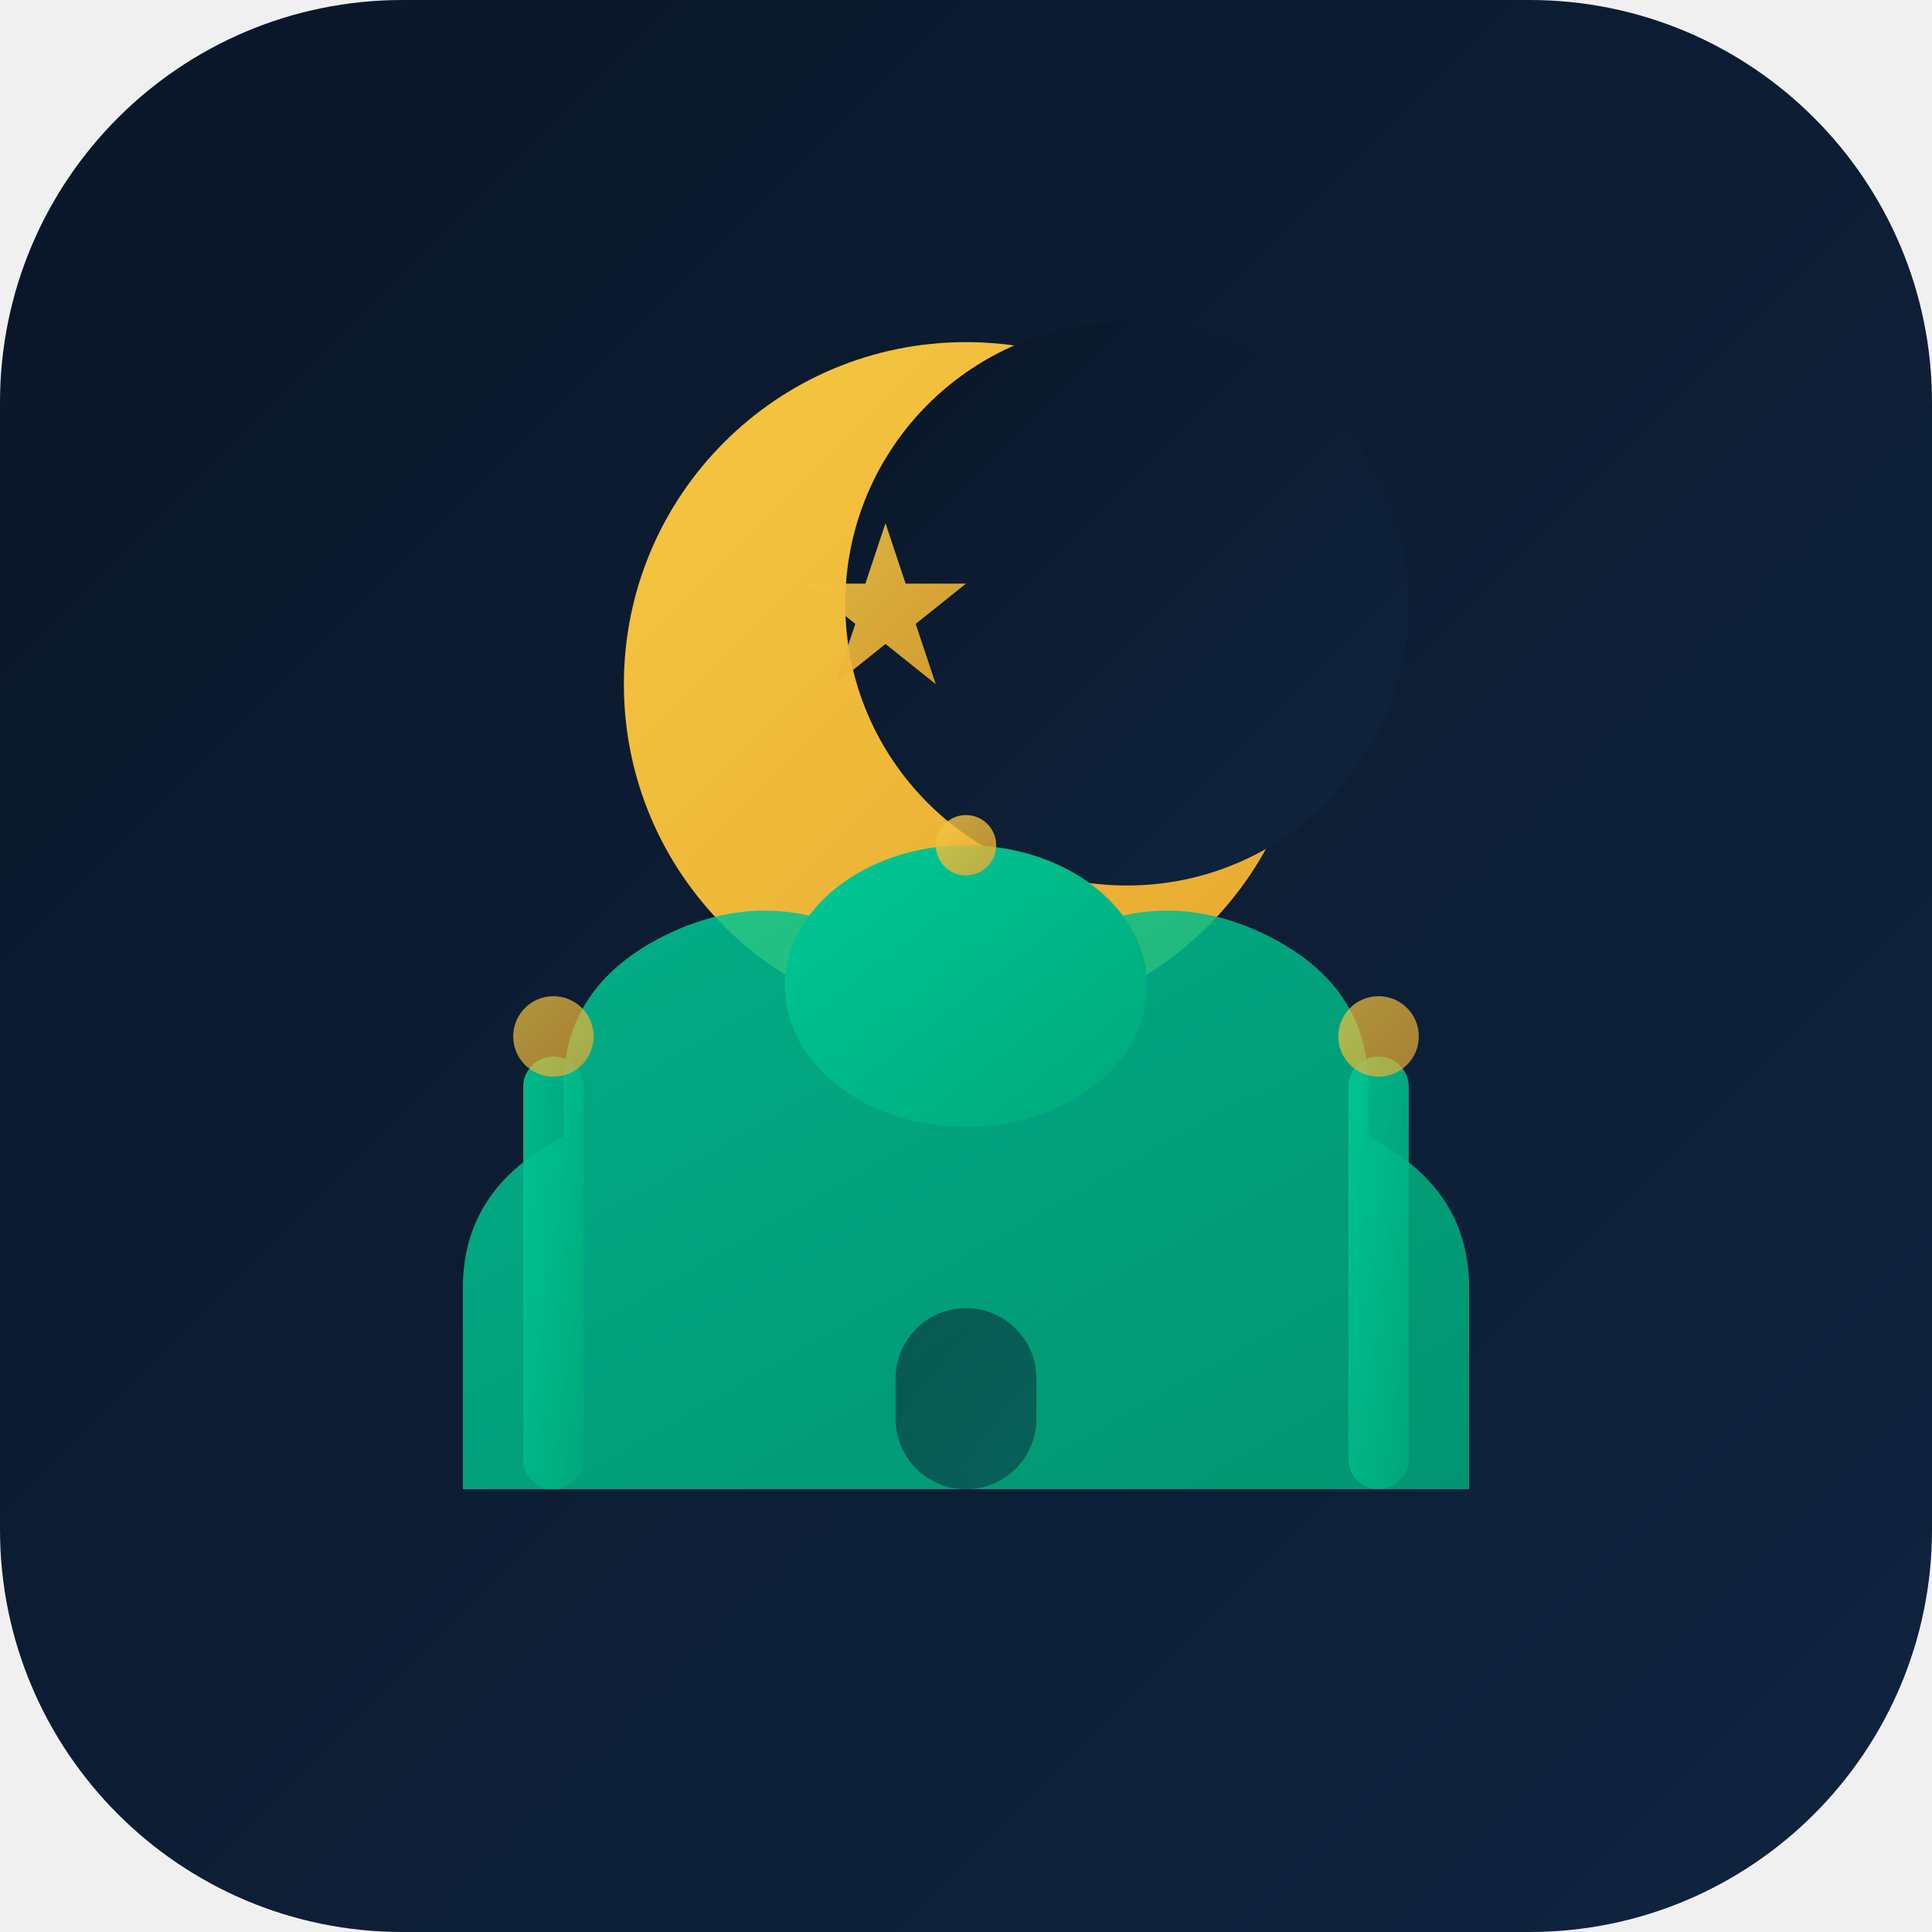
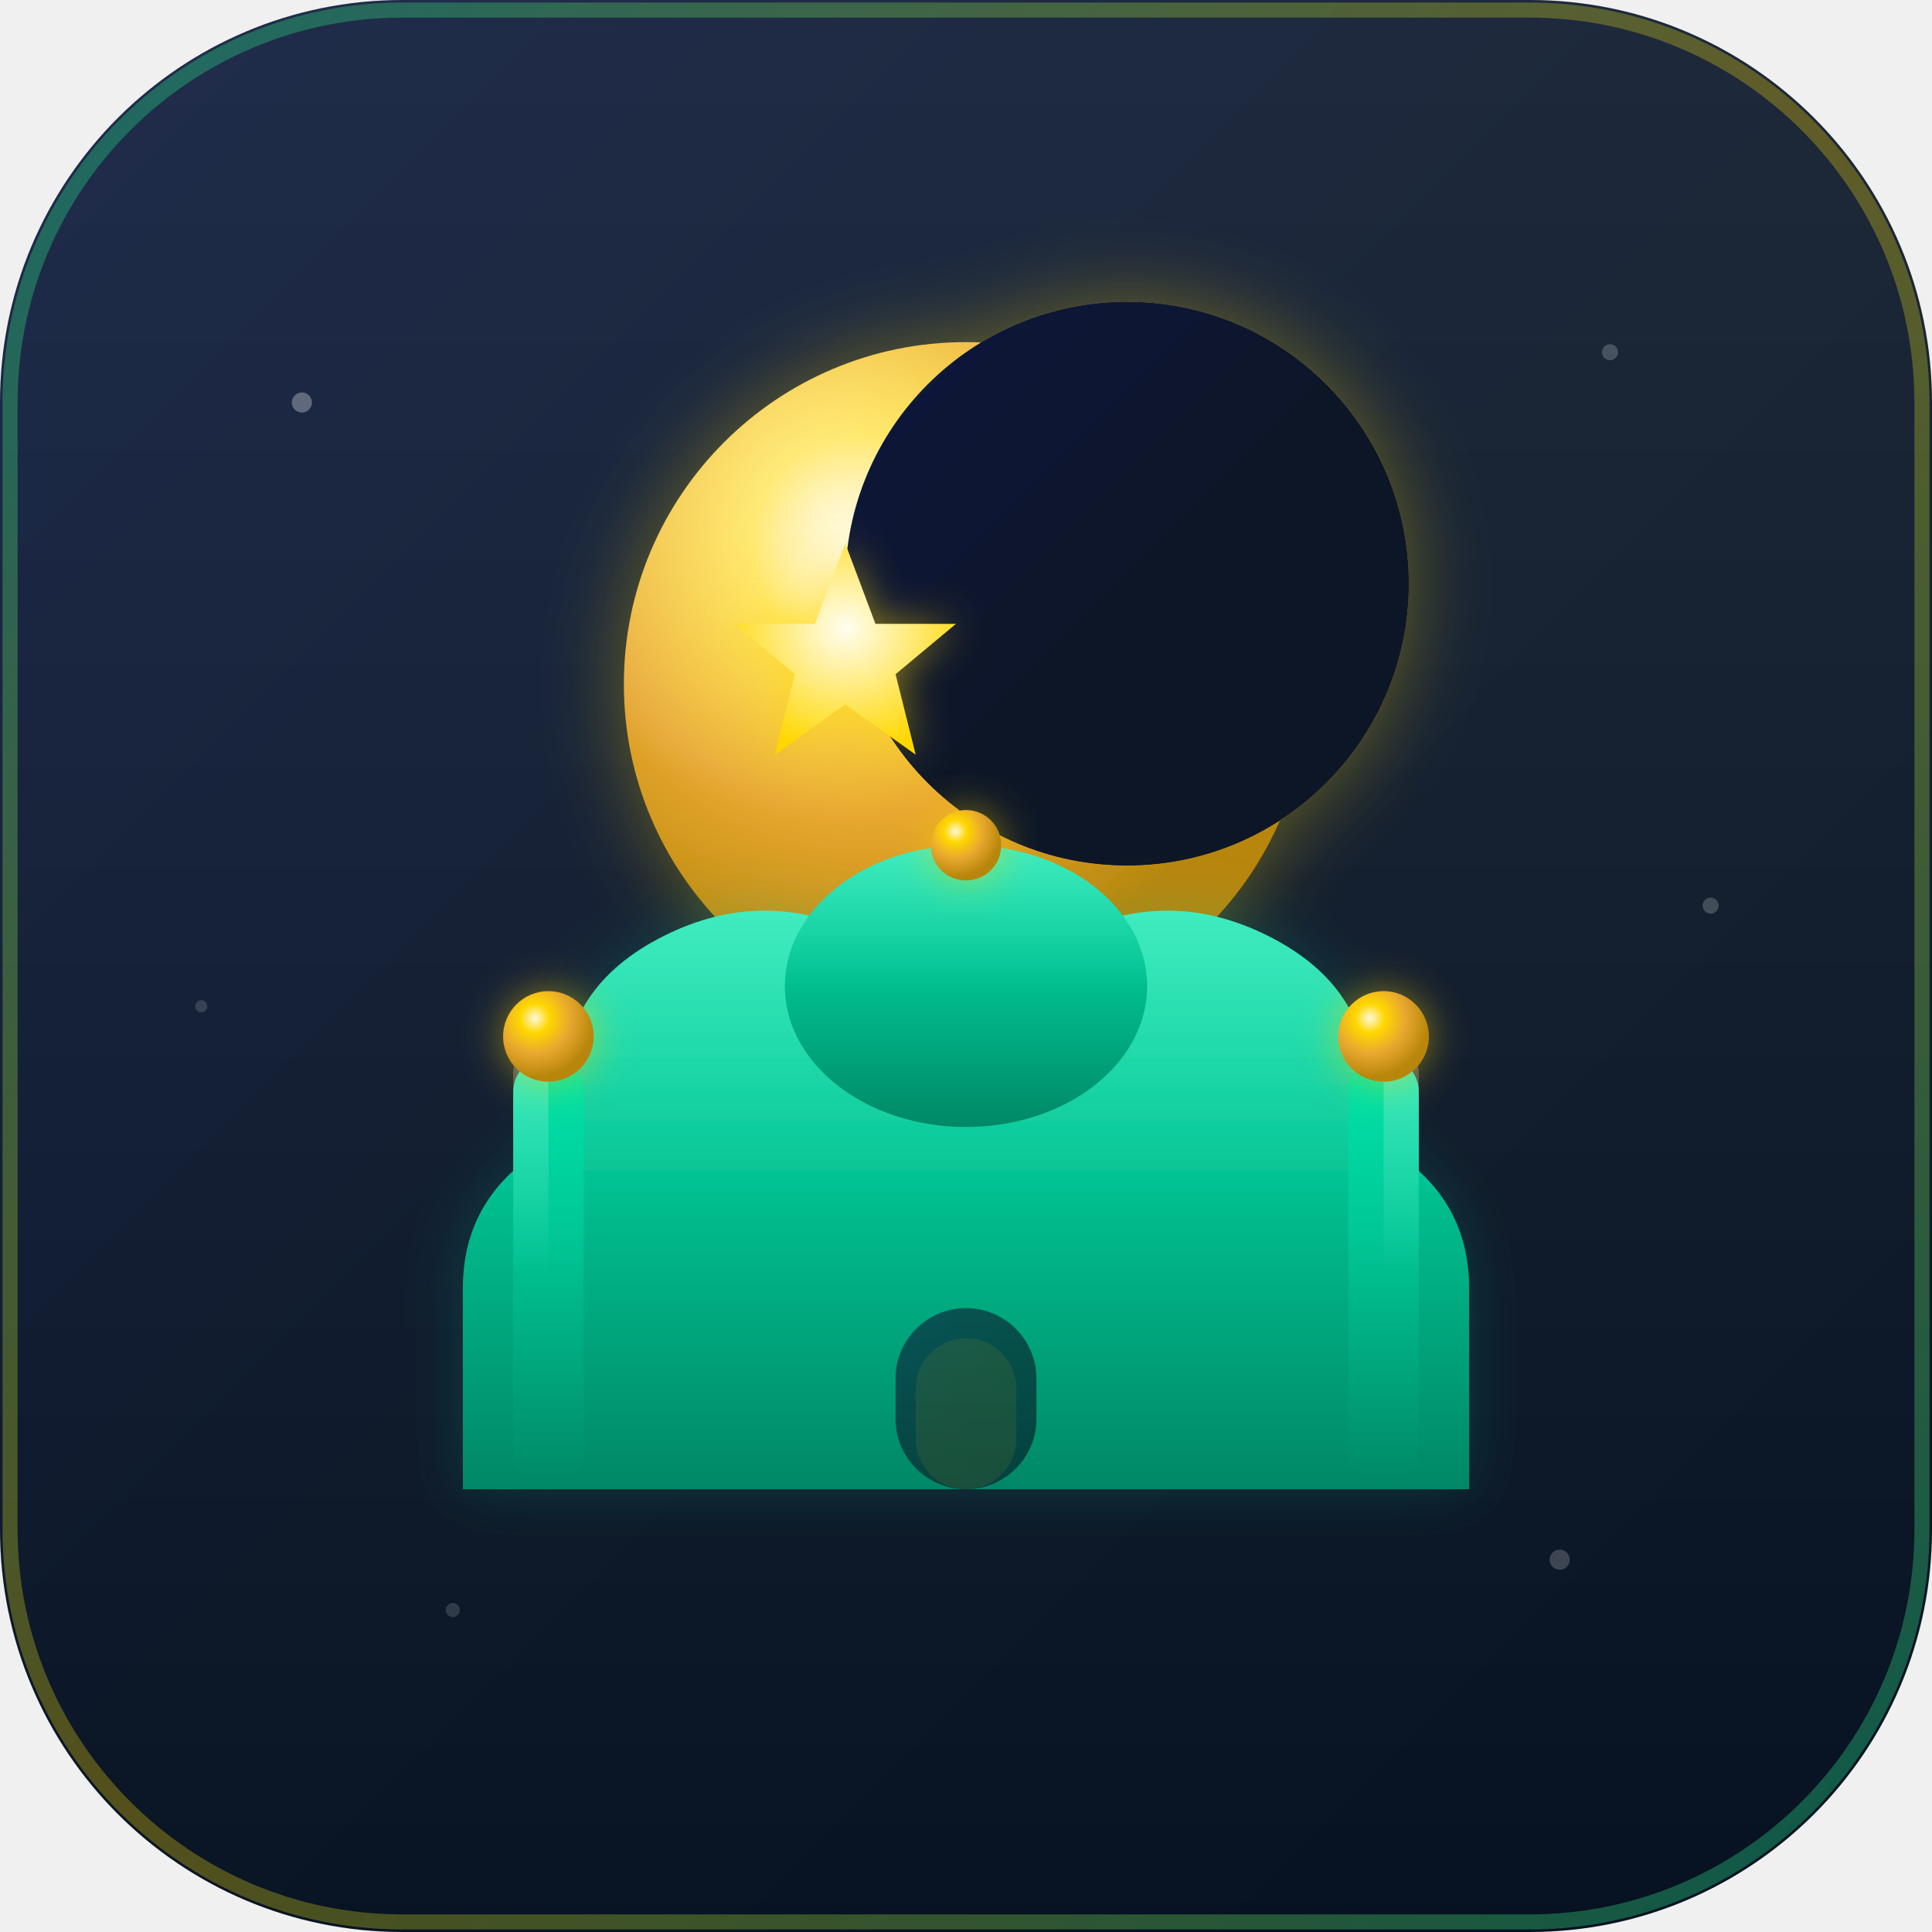
<svg xmlns="http://www.w3.org/2000/svg" width="192" height="192" viewBox="0 0 192 192">
  <defs>
-     <linearGradient id="bg" x1="0%" y1="0%" x2="100%" y2="100%">
-       <stop offset="0%" style="stop-color:#0a1628" />
-       <stop offset="100%" style="stop-color:#0f2440" />
+     <linearGradient id="bg192" x1="0%" y1="0%" x2="100%" y2="100%">
+       <stop offset="0%" stop-color="#0d1b3e" />
+       <stop offset="50%" stop-color="#0a1628" />
+       <stop offset="100%" stop-color="#061224" />
    </linearGradient>
-     <linearGradient id="moon" x1="0%" y1="0%" x2="100%" y2="100%">
-       <stop offset="0%" style="stop-color:#f5c842" />
-       <stop offset="100%" style="stop-color:#e8a830" />
+     <radialGradient id="moonGrad192" cx="35%" cy="30%" r="65%">
+       <stop offset="0%" stop-color="#fff8dc" />
+       <stop offset="25%" stop-color="#ffd700" />
+       <stop offset="60%" stop-color="#e8a830" />
+       <stop offset="100%" stop-color="#b8860b" />
+     </radialGradient>
+     <radialGradient id="moonShine192" cx="30%" cy="25%" r="45%">
+       <stop offset="0%" stop-color="rgba(255,255,255,0.6)" />
+       <stop offset="100%" stop-color="rgba(255,255,255,0)" />
+     </radialGradient>
+     <linearGradient id="mosqueGrad192" x1="0%" y1="0%" x2="0%" y2="100%">
+       <stop offset="0%" stop-color="#00e6aa" />
+       <stop offset="40%" stop-color="#00c896" />
+       <stop offset="100%" stop-color="#008866" />
    </linearGradient>
-     <linearGradient id="mosque" x1="0%" y1="0%" x2="100%" y2="100%">
-       <stop offset="0%" style="stop-color:#00c896" />
-       <stop offset="100%" style="stop-color:#00a87a" />
+     <linearGradient id="mosqueShine192" x1="0%" y1="0%" x2="0%" y2="100%">
+       <stop offset="0%" stop-color="rgba(255,255,255,0.25)" />
+       <stop offset="50%" stop-color="rgba(255,255,255,0)" />
+     </linearGradient>
+     <radialGradient id="starGrad192" cx="50%" cy="40%" r="60%">
+       <stop offset="0%" stop-color="#fffef0" />
+       <stop offset="100%" stop-color="#ffd700" />
+     </radialGradient>
+     <filter id="moonGlow192" x="-30%" y="-30%" width="160%" height="160%">
+       <feGaussianBlur stdDeviation="4" result="blur" />
+       <feFlood flood-color="#ffd700" flood-opacity="0.35" />
+       <feComposite in2="blur" operator="in" />
+       <feMerge>
+         <feMergeNode />
+         <feMergeNode in="SourceGraphic" />
+       </feMerge>
+     </filter>
+     <filter id="starGlow192" x="-50%" y="-50%" width="200%" height="200%">
+       <feGaussianBlur stdDeviation="2" result="blur" />
+       <feFlood flood-color="#ffd700" flood-opacity="0.5" />
+       <feComposite in2="blur" operator="in" />
+       <feMerge>
+         <feMergeNode />
+         <feMergeNode in="SourceGraphic" />
+       </feMerge>
+     </filter>
+     <filter id="mosqueGlow192" x="-10%" y="-10%" width="120%" height="120%">
+       <feGaussianBlur stdDeviation="3" result="blur" />
+       <feFlood flood-color="#00c896" flood-opacity="0.2" />
+       <feComposite in2="blur" operator="in" />
+       <feMerge>
+         <feMergeNode />
+         <feMergeNode in="SourceGraphic" />
+       </feMerge>
+     </filter>
+     <linearGradient id="glassOverlay192" x1="0%" y1="0%" x2="0%" y2="100%">
+       <stop offset="0%" stop-color="rgba(255,255,255,0.08)" />
+       <stop offset="100%" stop-color="rgba(0,0,0,0.1)" />
+     </linearGradient>
+     <linearGradient id="borderGlow192" x1="0%" y1="0%" x2="100%" y2="100%">
+       <stop offset="0%" stop-color="rgba(0,200,150,0.4)" />
+       <stop offset="50%" stop-color="rgba(255,215,0,0.3)" />
+       <stop offset="100%" stop-color="rgba(0,200,150,0.4)" />
    </linearGradient>
  </defs>
-   <rect width="192" height="192" rx="40" fill="url(#bg)" />
-   <circle cx="96" cy="68" r="34" fill="url(#moon)" />
-   <circle cx="112" cy="60" r="28" fill="url(#bg)" />
-   <polygon points="88,52 90,58 96,58 91,62 93,68 88,64 83,68 85,62 80,58 86,58" fill="url(#moon)" opacity="0.9" />
-   <path d="M46,148 L46,128 Q46,118 56,113 L56,108 Q56,98 66,93 Q76,88 86,93 L96,98 L106,93 Q116,88 126,93 Q136,98 136,108 L136,113 Q146,118 146,128 L146,148 Z" fill="url(#mosque)" opacity="0.85" />
-   <rect x="52" y="105" width="6" height="43" rx="3" fill="url(#mosque)" opacity="0.9" />
-   <circle cx="55" cy="103" r="4" fill="url(#moon)" opacity="0.7" />
-   <rect x="134" y="105" width="6" height="43" rx="3" fill="url(#mosque)" opacity="0.9" />
-   <circle cx="137" cy="103" r="4" fill="url(#moon)" opacity="0.7" />
-   <ellipse cx="96" cy="98" rx="18" ry="14" fill="url(#mosque)" />
-   <circle cx="96" cy="84" r="3" fill="url(#moon)" opacity="0.8" />
-   <rect x="89" y="130" width="14" height="18" rx="7" fill="url(#bg)" opacity="0.5" />
+   <rect width="192" height="192" rx="40" fill="url(#bg192)" />
+   <rect width="192" height="192" rx="40" fill="url(#glassOverlay192)" />
+   <rect x="1" y="1" width="190" height="190" rx="39" fill="none" stroke="url(#borderGlow192)" stroke-width="1.5" />
+   <circle cx="30" cy="40" r="1" fill="#fff" opacity="0.3" />
+   <circle cx="160" cy="35" r="0.8" fill="#fff" opacity="0.2" />
+   <circle cx="45" cy="160" r="0.7" fill="#fff" opacity="0.15" />
+   <circle cx="155" cy="155" r="1" fill="#fff" opacity="0.2" />
+   <circle cx="20" cy="100" r="0.6" fill="#fff" opacity="0.15" />
+   <circle cx="170" cy="90" r="0.8" fill="#fff" opacity="0.2" />
+   <g filter="url(#moonGlow192)">
+     <circle cx="96" cy="68" r="34" fill="url(#moonGrad192)" />
+     <circle cx="112" cy="58" r="28" fill="url(#bg192)" />
+     <circle cx="96" cy="68" r="34" fill="url(#moonShine192)" />
+     <circle cx="112" cy="58" r="28" fill="url(#bg192)" />
+   </g>
+   <polygon points="84,54 87,62 95,62 89,67 91,75 84,70 77,75 79,67 73,62 81,62" fill="url(#starGrad192)" filter="url(#starGlow192)" />
+   <g filter="url(#mosqueGlow192)">
+     <path d="M46,148 L46,128 Q46,118 56,113 L56,108 Q56,98 66,93 Q76,88 86,93 L96,98 L106,93 Q116,88 126,93 Q136,98 136,108 L136,113 Q146,118 146,128 L146,148 Z" fill="url(#mosqueGrad192)" />
+     <path d="M46,148 L46,128 Q46,118 56,113 L56,108 Q56,98 66,93 Q76,88 86,93 L96,98 L106,93 Q116,88 126,93 Q136,98 136,108 L136,113 Q146,118 146,128 L146,148 Z" fill="url(#mosqueShine192)" />
+   </g>
+   <ellipse cx="96" cy="98" rx="18" ry="14" fill="url(#mosqueGrad192)" />
+   <ellipse cx="96" cy="98" rx="18" ry="14" fill="url(#mosqueShine192)" />
+   <circle cx="96" cy="84" r="3.5" fill="url(#moonGrad192)" filter="url(#starGlow192)" />
+   <rect x="51" y="105" width="7" height="43" rx="3.5" fill="url(#mosqueGrad192)" />
+   <rect x="51" y="105" width="3.5" height="43" rx="1.5" fill="url(#mosqueShine192)" />
+   <circle cx="54.5" cy="103" r="4.5" fill="url(#moonGrad192)" filter="url(#starGlow192)" />
+   <rect x="134" y="105" width="7" height="43" rx="3.5" fill="url(#mosqueGrad192)" />
+   <rect x="137.5" y="105" width="3.5" height="43" rx="1.5" fill="url(#mosqueShine192)" />
+   <circle cx="137.5" cy="103" r="4.5" fill="url(#moonGrad192)" filter="url(#starGlow192)" />
+   <rect x="89" y="130" width="14" height="18" rx="7" fill="url(#bg192)" opacity="0.6" />
+   <rect x="91" y="133" width="10" height="15" rx="5" fill="rgba(255,215,0,0.08)" />
</svg>
